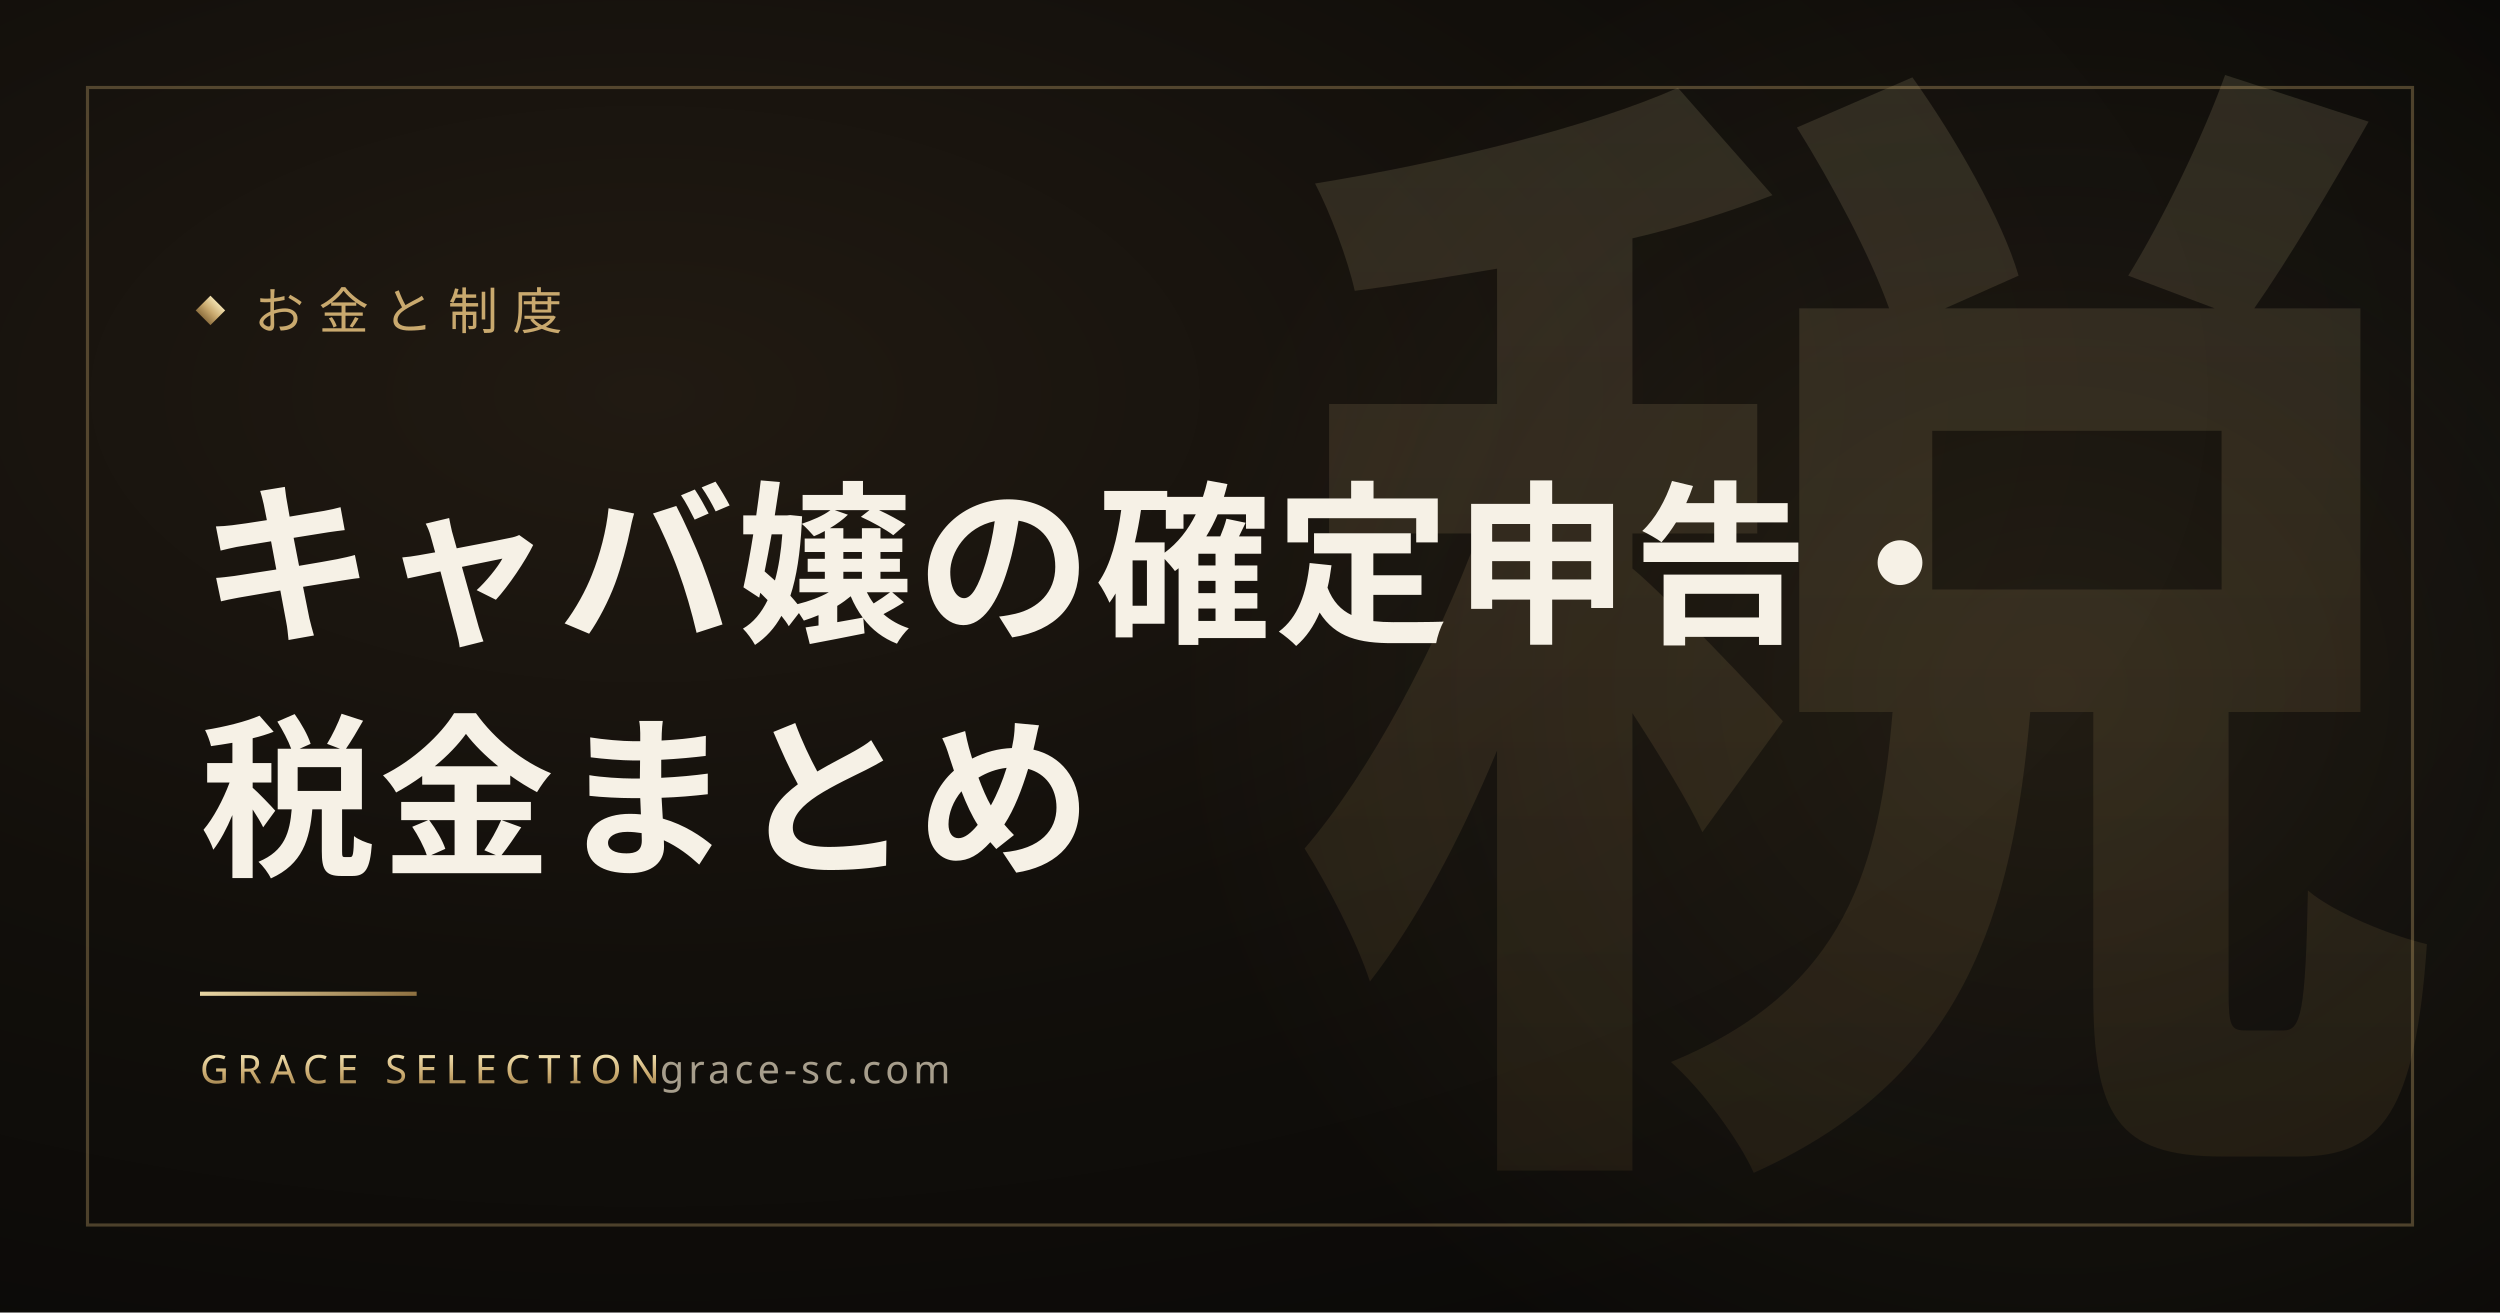
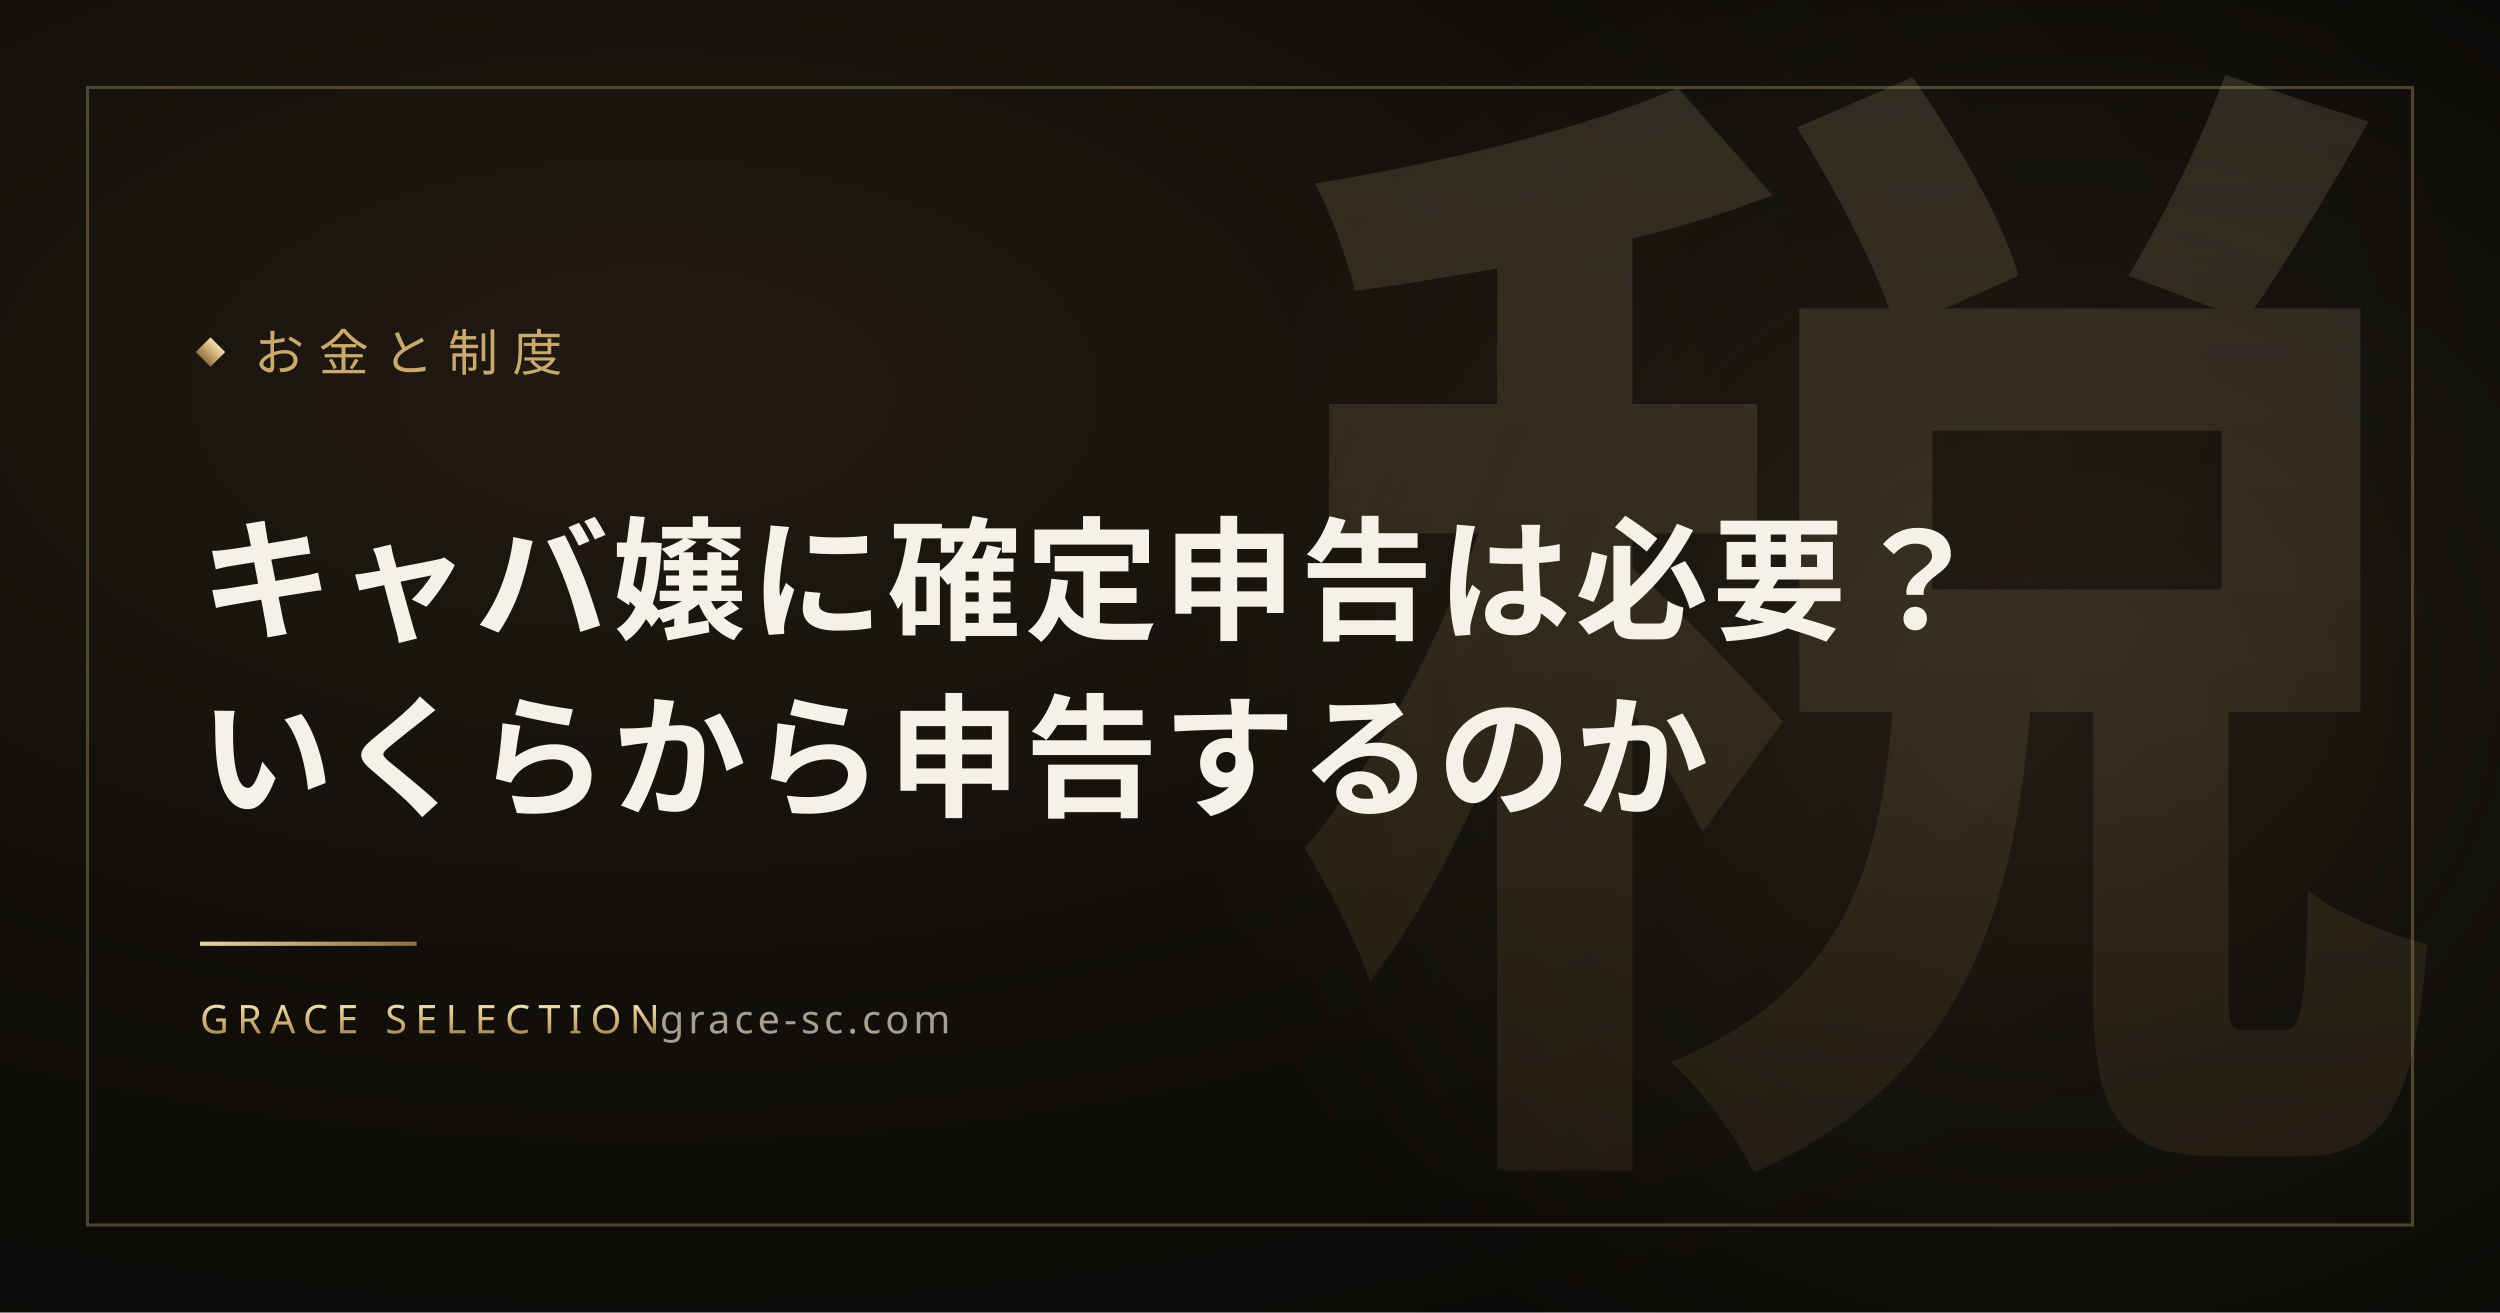
<svg xmlns="http://www.w3.org/2000/svg" viewBox="0 0 1200 630" width="1200" height="630" preserveAspectRatio="xMidYMid slice">
  <defs>
    <radialGradient id="warm" cx="26%" cy="30%" r="80%">
      <stop offset="0%" stop-color="#211A12" />
      <stop offset="55%" stop-color="#120F0B" />
      <stop offset="100%" stop-color="#0B0A08" />
    </radialGradient>
    <radialGradient id="lift" cx="50%" cy="50%" r="50%">
      <stop offset="0%" stop-color="#C9A96E" stop-opacity="0.10" />
      <stop offset="100%" stop-color="#C9A96E" stop-opacity="0" />
    </radialGradient>
    <linearGradient id="foil" x1="0" y1="0" x2="0" y2="1">
      <stop offset="0%" stop-color="#F0DFAE" />
      <stop offset="52%" stop-color="#C9A96E" />
      <stop offset="100%" stop-color="#8E7040" />
    </linearGradient>
    <linearGradient id="foilrule" x1="0" y1="0" x2="1" y2="0">
      <stop offset="0%" stop-color="#E8D5A3" />
      <stop offset="100%" stop-color="#8E7040" />
    </linearGradient>
  </defs>
  <rect width="1200" height="630" fill="url(#warm)" />
  <ellipse cx="985" cy="330" rx="420" ry="380" fill="url(#lift)" />
  <text x="1175" y="512" text-anchor="end" font-family="'Noto Serif JP','Hiragino Mincho ProN','Yu Mincho','BIZ UDPMincho',serif" font-size="560" font-weight="600" fill="url(#foil)" opacity="0.13">税</text>
  <rect x="42" y="42" width="1116" height="546" fill="none" stroke="#C9A96E" stroke-opacity="0.34" stroke-width="1.5" />
-   <rect x="96" y="144" width="10" height="10" transform="rotate(45 101 149)" fill="url(#foil)" />
-   <text x="122" y="158" font-family="'Noto Sans JP','Hiragino Sans','Yu Gothic','Meiryo',sans-serif" font-size="24" letter-spacing="7" font-weight="500" fill="#C9A96E">お金と制度</text>
-   <text x="96" y="302" font-family="'Noto Serif JP','Hiragino Mincho ProN','Yu Mincho','BIZ UDPMincho',serif" font-size="84" font-weight="600" fill="#F6F1E6" letter-spacing="2">キャバ嬢の確定申告・</text>
-   <text x="96" y="414" font-family="'Noto Serif JP','Hiragino Mincho ProN','Yu Mincho','BIZ UDPMincho',serif" font-size="84" font-weight="600" fill="#F6F1E6" letter-spacing="2">税金まとめ</text>
-   <rect x="96" y="476" width="104" height="2" fill="url(#foilrule)" />
-   <text x="96" y="520" font-family="'Noto Sans JP','Hiragino Sans','Yu Gothic','Meiryo',sans-serif" font-size="19" letter-spacing="4" font-weight="500" fill="url(#foil)">GRACE SELECTION<tspan fill="#A79E8C" letter-spacing="2" font-weight="400">　grace-sc.com</tspan>
+   <rect x="96" y="164" width="10" height="10" transform="rotate(45 101 169)" fill="url(#foil)" />
+   <text x="122" y="178" font-family="'Noto Sans JP','Hiragino Sans','Yu Gothic','Meiryo',sans-serif" font-size="24" letter-spacing="7" font-weight="500" fill="#C9A96E">お金と制度</text>
+   <text x="96" y="302" font-family="'Noto Serif JP','Hiragino Mincho ProN','Yu Mincho','BIZ UDPMincho',serif" font-size="64" font-weight="600" fill="#F6F1E6" letter-spacing="2">キャバ嬢に確定申告は必要？</text>
+   <text x="96" y="387" font-family="'Noto Serif JP','Hiragino Mincho ProN','Yu Mincho','BIZ UDPMincho',serif" font-size="64" font-weight="600" fill="#F6F1E6" letter-spacing="2">いくらから申告するのか</text>
+   <rect x="96" y="452" width="104" height="2" fill="url(#foilrule)" />
+   <text x="96" y="496" font-family="'Noto Sans JP','Hiragino Sans','Yu Gothic','Meiryo',sans-serif" font-size="19" letter-spacing="4" font-weight="500" fill="url(#foil)">GRACE SELECTION<tspan fill="#A79E8C" letter-spacing="2" font-weight="400">　grace-sc.com</tspan>
  </text>
</svg>
